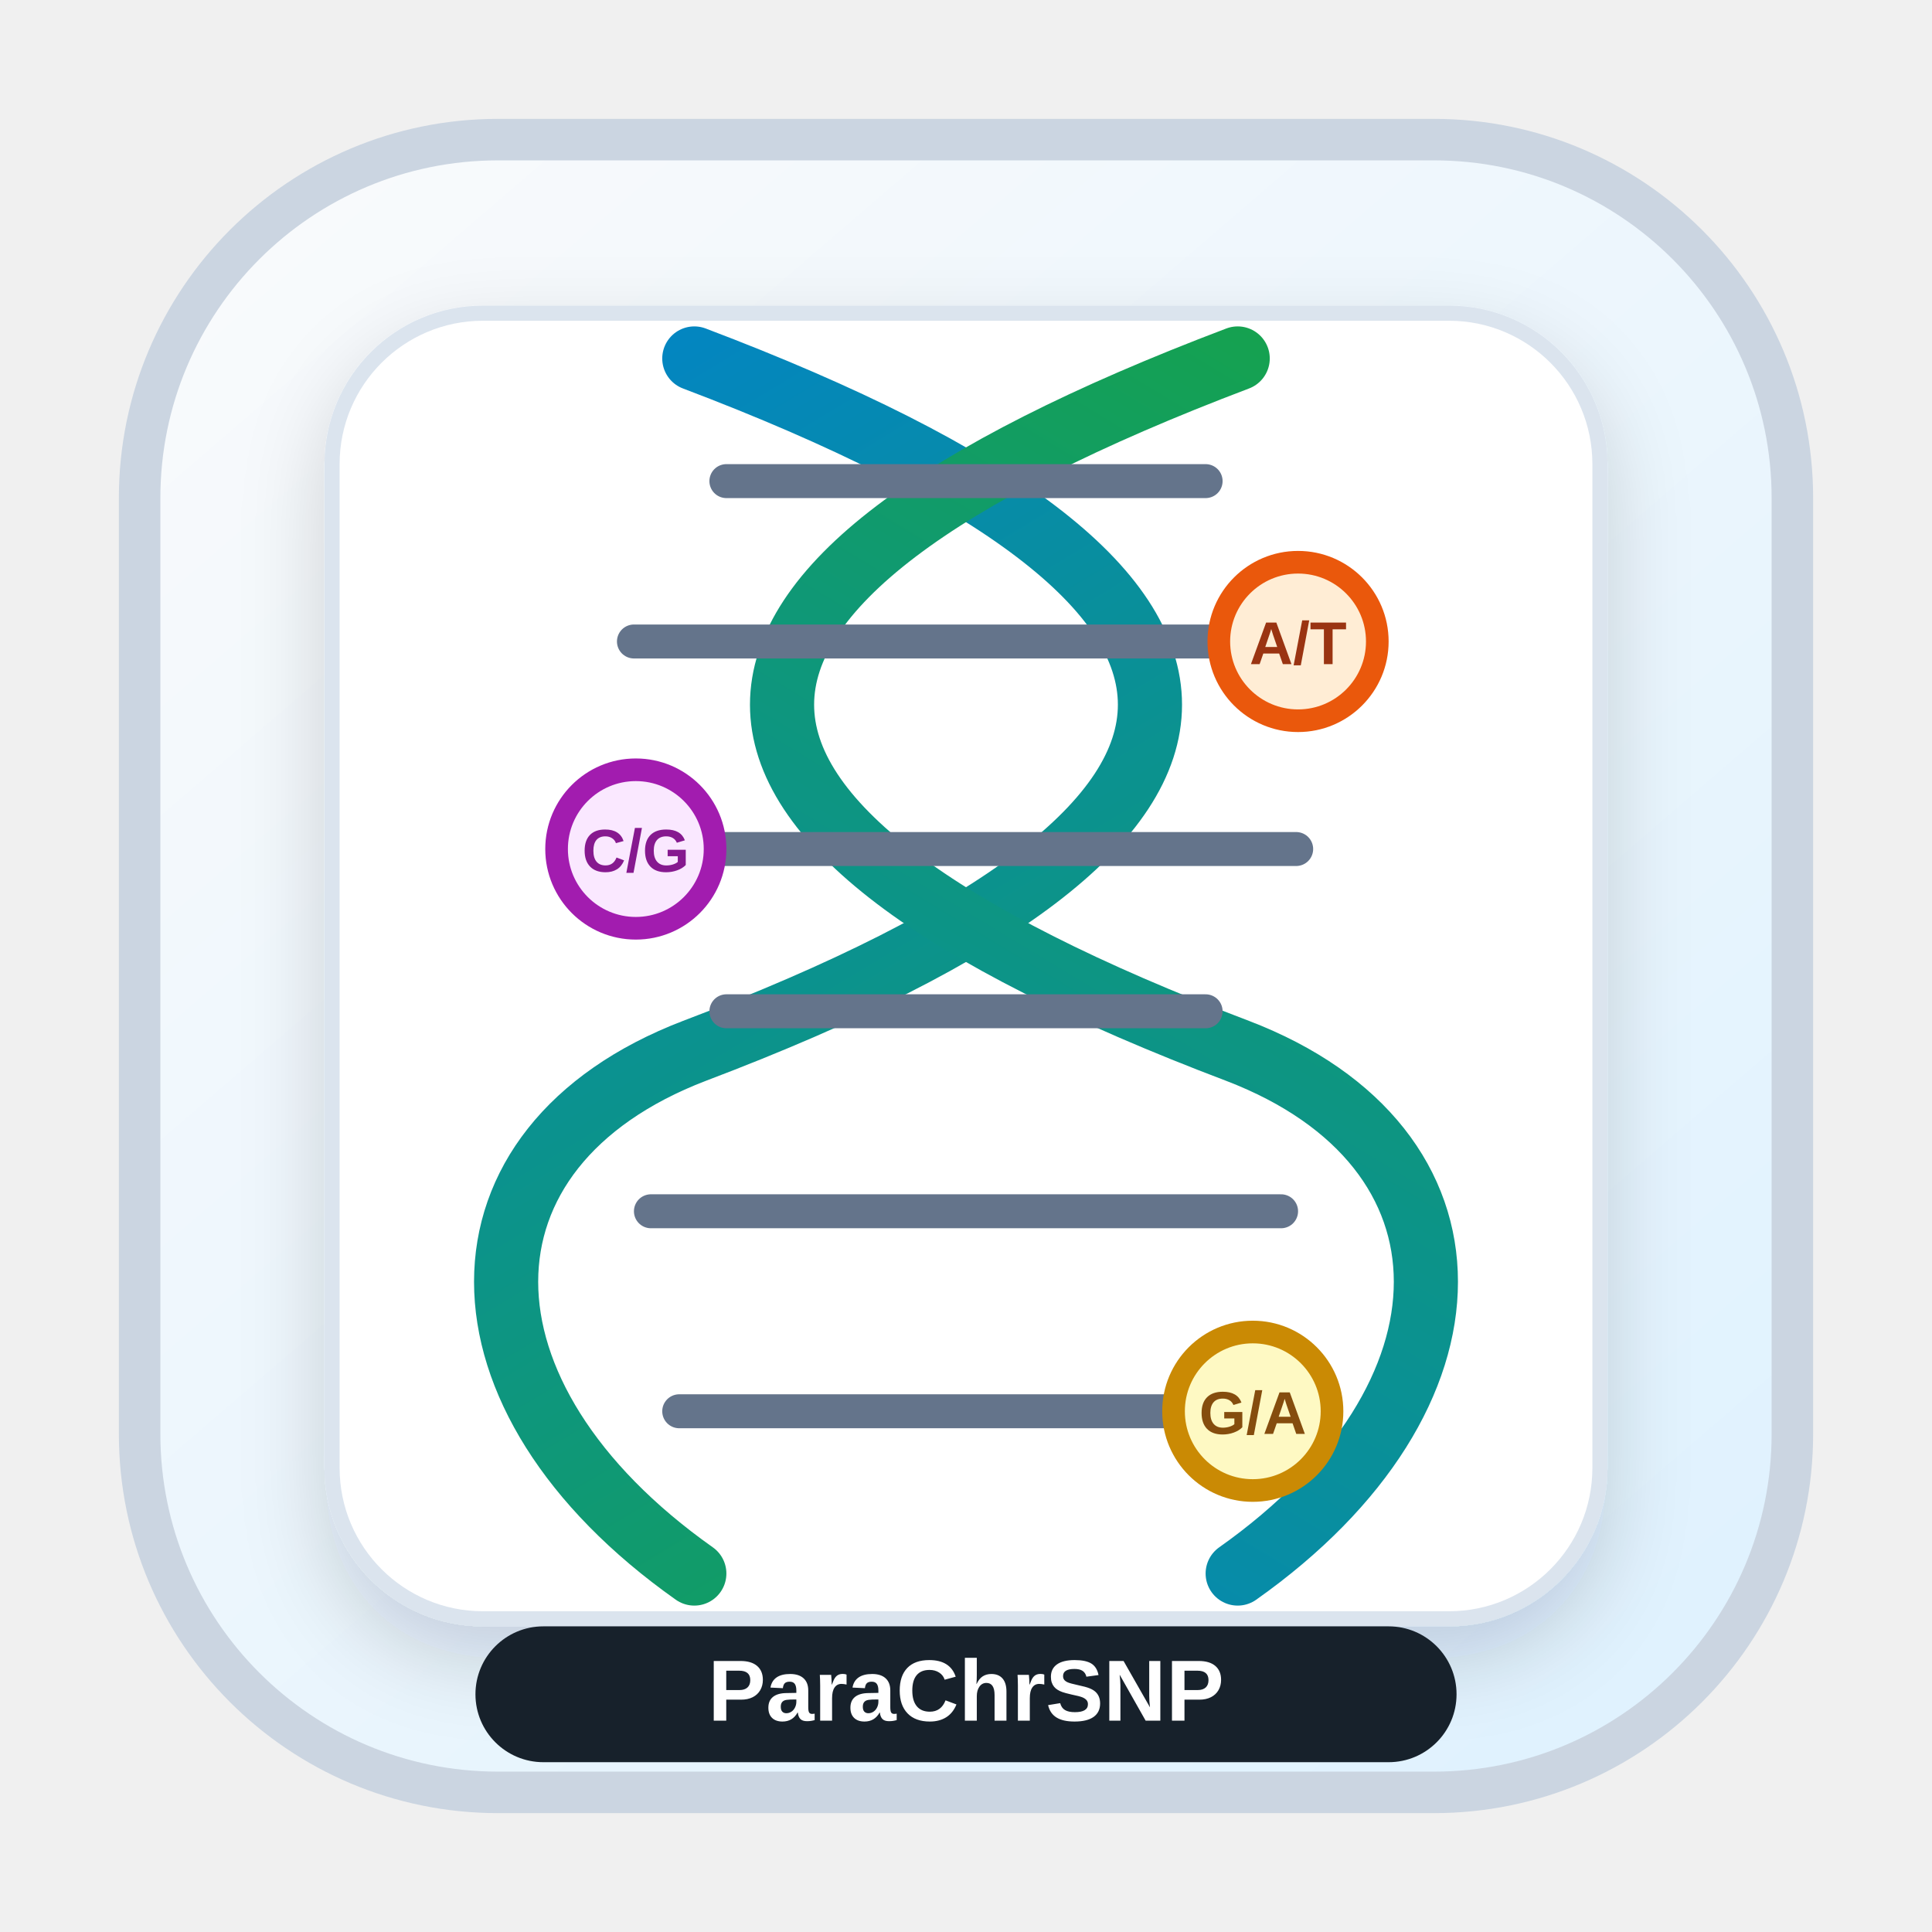
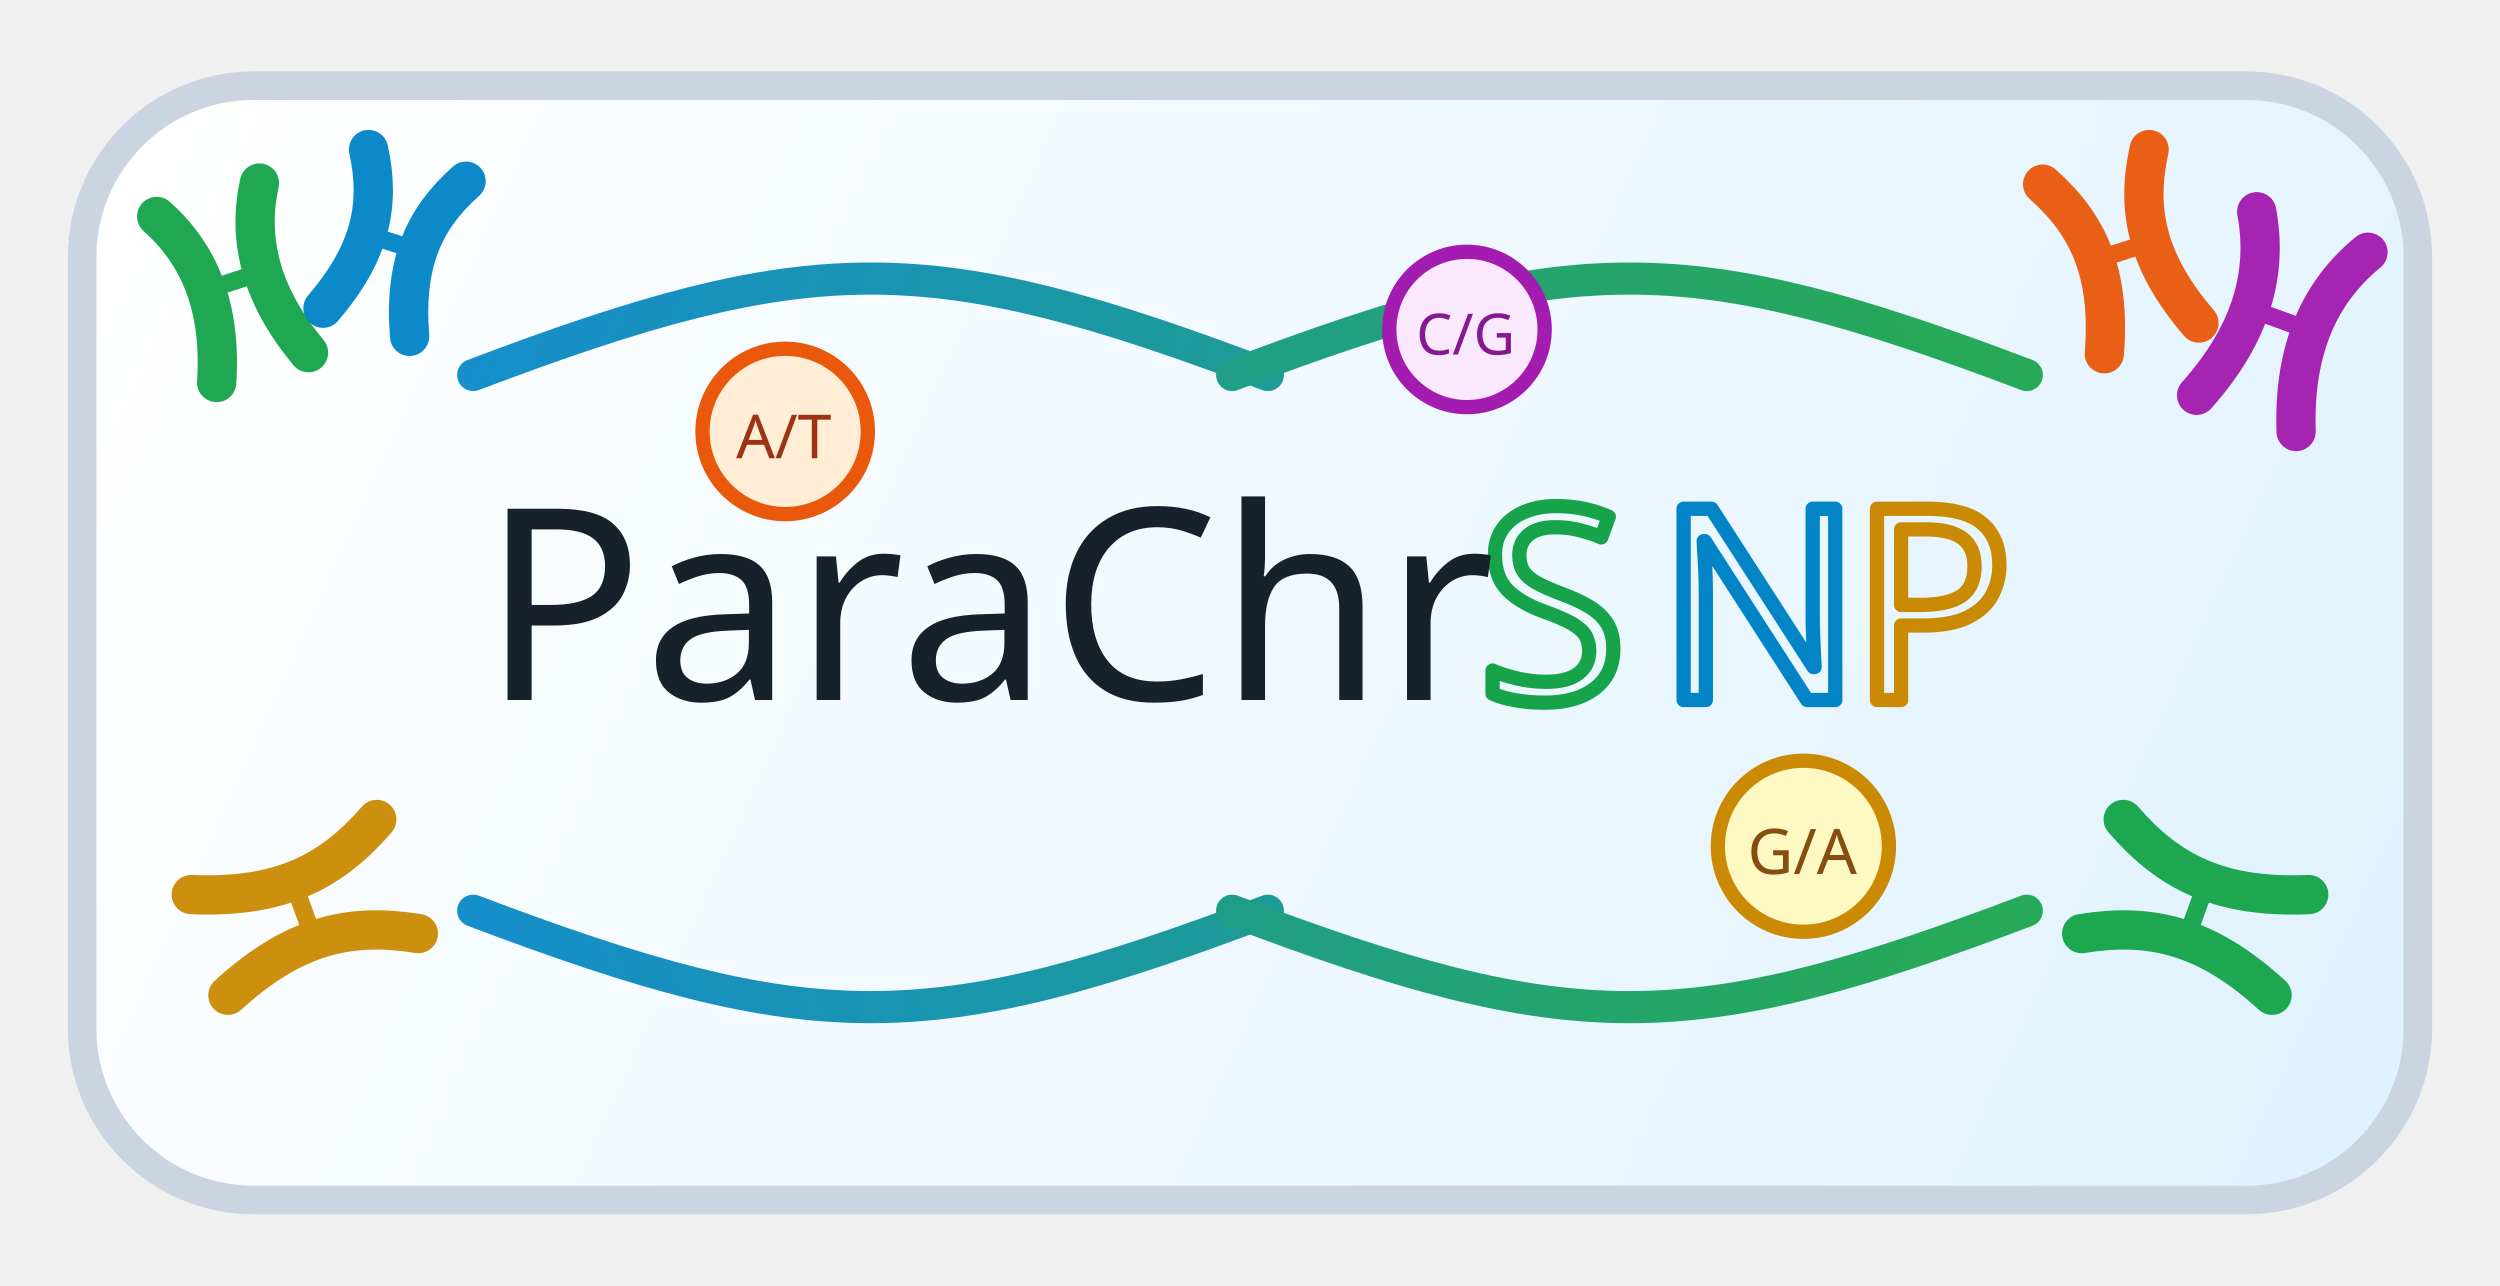
- <svg xmlns="http://www.w3.org/2000/svg" width="1024" height="1024" viewBox="0 0 1024 1024" role="img" aria-labelledby="title desc">
-   <defs>
-     <linearGradient id="bg" x1="160" y1="110" x2="840" y2="900" gradientUnits="userSpaceOnUse">
-       <stop offset="0" stop-color="#f8fafc" />
-       <stop offset="1" stop-color="#e0f2fe" />
+ <svg xmlns="http://www.w3.org/2000/svg" version="1.1" id="图层_1" x="0px" y="0px" viewBox="0 0 1400 720" style="enable-background:new 0 0 1400 720;" xml:space="preserve">
+   <style type="text/css">
+ 	.st0{fill:url(#SVGID_1_);stroke:#CBD5E1;stroke-width:16;}
+ 	.st1{opacity:0.92;}
+ 	
+ 		.st2{fill:none;stroke:url(#SVGID_00000072247529798519538590000016492719033378910645_);stroke-width:18;stroke-linecap:round;stroke-linejoin:round;}
+ 	
+ 		.st3{fill:none;stroke:url(#SVGID_00000079478811281415609970000000517532331969018015_);stroke-width:18;stroke-linecap:round;stroke-linejoin:round;}
+ 	
+ 		.st4{fill:none;stroke:url(#SVGID_00000102508036631301550790000009779654609272588931_);stroke-width:18;stroke-linecap:round;stroke-linejoin:round;}
+ 	
+ 		.st5{fill:none;stroke:url(#SVGID_00000057111217165799656320000015820479346732103568_);stroke-width:18;stroke-linecap:round;stroke-linejoin:round;}
+ 	.st6{opacity:0.96;}
+ 	.st7{fill:none;stroke:#16A34A;stroke-width:22;stroke-linecap:round;stroke-linejoin:round;}
+ 	.st8{fill:none;stroke:#16A34A;stroke-width:10;stroke-linecap:round;stroke-linejoin:round;}
+ 	.st9{fill:none;stroke:#0284C7;stroke-width:22;stroke-linecap:round;stroke-linejoin:round;}
+ 	.st10{fill:none;stroke:#0284C7;stroke-width:10;stroke-linecap:round;stroke-linejoin:round;}
+ 	.st11{fill:none;stroke:#EA580C;stroke-width:22;stroke-linecap:round;stroke-linejoin:round;}
+ 	.st12{fill:none;stroke:#EA580C;stroke-width:10;stroke-linecap:round;stroke-linejoin:round;}
+ 	.st13{fill:none;stroke:#A21CAF;stroke-width:22;stroke-linecap:round;stroke-linejoin:round;}
+ 	.st14{fill:none;stroke:#A21CAF;stroke-width:10;stroke-linecap:round;stroke-linejoin:round;}
+ 	.st15{fill:none;stroke:#CA8A04;stroke-width:22;stroke-linecap:round;stroke-linejoin:round;}
+ 	.st16{fill:none;stroke:#CA8A04;stroke-width:10;stroke-linecap:round;stroke-linejoin:round;}
+ 	.st17{fill:#FFEDD5;stroke:#EA580C;stroke-width:8;}
+ 	.st18{fill:#FAE8FF;stroke:#A21CAF;stroke-width:8;}
+ 	.st19{fill:#FEF9C3;stroke:#CA8A04;stroke-width:8;}
+ 	.st20{fill:#9A3412;}
+ 	.st21{font-family:'Arial-BoldMT';}
+ 	.st22{font-size:34.063px;}
+ 	.st23{fill:#86198F;}
+ 	.st24{font-size:31.985px;}
+ 	.st25{fill:#854D0E;}
+ 	.st26{font-size:35.235px;}
+ 	.st27{fill:none;stroke:#16A34A;stroke-width:8;stroke-linecap:round;stroke-linejoin:round;}
+ 	.st28{font-family:'ArialMT';}
+ 	.st29{font-size:150px;}
+ 	.st30{fill:none;stroke:#0284C7;stroke-width:8;stroke-linecap:round;stroke-linejoin:round;}
+ 	.st31{fill:none;stroke:#CA8A04;stroke-width:8;stroke-linecap:round;stroke-linejoin:round;}
+ 	.st32{fill:#17212B;}
+ </style>
+   <linearGradient id="SVGID_1_" gradientUnits="userSpaceOnUse" x1="80" y1="438" x2="1320" y2="998" gradientTransform="matrix(1 0 0 1 0 -358)">
+     <stop offset="0" style="stop-color:#FFFFFF" />
+     <stop offset="1" style="stop-color:#E0F2FE" />
+   </linearGradient>
+   <path class="st0" d="M142,48h1116c53,0,96,43,96,96v432c0,53-43,96-96,96H142c-53,0-96-43-96-96V144C46,91,89,48,142,48z" />
+   <g class="st1">
+     <linearGradient id="SVGID_00000009557509060023055400000018413362358973595807_" gradientUnits="userSpaceOnUse" x1="293.996" y1="475.695" x2="1098.996" y2="859.695" gradientTransform="matrix(1 0 0 1 0 -358)">
+       <stop offset="0" style="stop-color:#0284C7" />
+       <stop offset="1" style="stop-color:#16A34A" />
    </linearGradient>
-     <linearGradient id="helixA" x1="300" y1="165" x2="720" y2="860" gradientUnits="userSpaceOnUse">
-       <stop offset="0" stop-color="#0284c7" />
-       <stop offset="1" stop-color="#16a34a" />
+     <path style="fill:none;stroke:url(#SVGID_00000009557509060023055400000018413362358973595807_);stroke-width:18;stroke-linecap:round;stroke-linejoin:round;" d="   M265,210c190-72,255-72,445,0" />
+     <linearGradient id="SVGID_00000022557551113307995470000015535321813148635034_" gradientUnits="userSpaceOnUse" x1="1061.199" y1="497.068" x2="256.199" y2="881.068" gradientTransform="matrix(1 0 0 1 0 -358)">
+       <stop offset="0" style="stop-color:#16A34A" />
+       <stop offset="1" style="stop-color:#0284C7" />
    </linearGradient>
-     <linearGradient id="helixB" x1="720" y1="165" x2="300" y2="860" gradientUnits="userSpaceOnUse">
-       <stop offset="0" stop-color="#16a34a" />
-       <stop offset="1" stop-color="#0284c7" />
+     <path style="fill:none;stroke:url(#SVGID_00000022557551113307995470000015535321813148635034_);stroke-width:18;stroke-linecap:round;stroke-linejoin:round;" d="   M690,210c190-72,255-72,445,0" />
+     <linearGradient id="SVGID_00000005975602816358861190000008318076714335669425_" gradientUnits="userSpaceOnUse" x1="1098.996" y1="576.305" x2="293.996" y2="960.305" gradientTransform="matrix(1 0 0 1 0 -358)">
+       <stop offset="0" style="stop-color:#16A34A" />
+       <stop offset="1" style="stop-color:#0284C7" />
    </linearGradient>
-     <filter id="shadow" x="-20%" y="-20%" width="140%" height="140%">
-       <feDropShadow dx="0" dy="18" stdDeviation="22" flood-color="#0f172a" flood-opacity="0.16" />
-     </filter>
-   </defs>
-   <rect x="74" y="74" width="876" height="876" rx="190" fill="url(#bg)" stroke="#cbd5e1" stroke-width="22" />
-   <g filter="url(#shadow)">
-     <rect x="176" y="166" width="672" height="692" rx="80" fill="#ffffff" stroke="#dbe4ee" stroke-width="8" />
+     <path style="fill:none;stroke:url(#SVGID_00000005975602816358861190000008318076714335669425_);stroke-width:18;stroke-linecap:round;stroke-linejoin:round;" d="   M265,510c190,72,255,72,445,0" />
+     <linearGradient id="SVGID_00000057857406502285524810000005697489911165519522_" gradientUnits="userSpaceOnUse" x1="256.199" y1="554.932" x2="1061.199" y2="938.932" gradientTransform="matrix(1 0 0 1 0 -358)">
+       <stop offset="0" style="stop-color:#0284C7" />
+       <stop offset="1" style="stop-color:#16A34A" />
+     </linearGradient>
+     <path style="fill:none;stroke:url(#SVGID_00000057857406502285524810000005697489911165519522_);stroke-width:18;stroke-linecap:round;stroke-linejoin:round;" d="   M690,510c190,72,255,72,445,0" />
  </g>
-   <g fill="none" stroke-linecap="round" stroke-linejoin="round">
-     <path d="M368 190 C690 312 690 435 368 557 C235 608 235 740 368 834" stroke="url(#helixA)" stroke-width="34" />
-     <path d="M656 190 C334 312 334 435 656 557 C789 608 789 740 656 834" stroke="url(#helixB)" stroke-width="34" />
-   </g>
-   <g stroke="#64748b" stroke-width="18" stroke-linecap="round">
-     <line x1="385" y1="255" x2="639" y2="255" />
-     <line x1="336" y1="340" x2="688" y2="340" />
-     <line x1="337" y1="450" x2="687" y2="450" />
-     <line x1="385" y1="536" x2="639" y2="536" />
-     <line x1="345" y1="642" x2="679" y2="642" />
-     <line x1="360" y1="748" x2="664" y2="748" />
+   <g class="st6">
+     <g transform="translate(190 178) rotate(-18)">
+       <path class="st7" d="M-79.7-85.6c15.9,27.1,19.1,59,3.2,98.8" />
+       <path class="st7" d="M-19.2-85.6c-15.9,27.1-19.1,59-3.2,98.8" />
+       <line class="st8" x1="-67" y1="-37.8" x2="-31.9" y2="-37.8" />
+     </g>
+     <g transform="translate(300 150) rotate(18)">
+       <path class="st9" d="M-109.5-34.1c15.9,27.1,19.1,54.2,3.2,92.4" />
+       <path class="st9" d="M-52.1-34.1C-68-7-71.2,20.1-55.3,58.3" />
+       <line class="st10" x1="-96.7" y1="11.3" x2="-64.8" y2="11.3" />
+     </g>
+     <g transform="translate(1110 150) rotate(-18)">
+       <path class="st11" d="M46.7-34.1C64.1-4.5,67.6,25.1,50.2,66.9" />
+       <path class="st11" d="M109.4-34.1C92-4.5,88.5,25.1,105.9,66.9" />
+       <line class="st12" x1="60.6" y1="15.5" x2="95.5" y2="15.5" />
+     </g>
+     <g transform="translate(1210 195) rotate(20)">
+       <path class="st13" d="M24.4-90.2c17.4,29.6,20.9,64.5,3.5,108.1" />
+       <path class="st13" d="M90.7-90.2C73.2-60.6,69.7-25.7,87.2,17.9" />
+       <line class="st14" x1="38.4" y1="-37.9" x2="76.7" y2="-37.9" />
+     </g>
+     <g transform="translate(170 510) rotate(70)">
+       <path class="st15" d="M-34-56c19,34,23,66,4,112" />
+       <path class="st15" d="M34-56C15-22,11,10,30,56" />
+       <line class="st16" x1="-18" y1="0" x2="18" y2="0" />
+     </g>
+     <g transform="translate(1230 510) rotate(-70)">
+       <path class="st7" d="M-34-56c19,34,23,66,4,112" />
+       <path class="st7" d="M34-56C15-22,11,10,30,56" />
+       <line class="st8" x1="-18" y1="0" x2="18" y2="0" />
+     </g>
  </g>
  <g>
-     <circle cx="688" cy="340" r="42" fill="#ffedd5" stroke="#ea580c" stroke-width="12" />
-     <circle cx="337" cy="450" r="42" fill="#fae8ff" stroke="#a21caf" stroke-width="12" />
-     <circle cx="664" cy="748" r="42" fill="#fef9c3" stroke="#ca8a04" stroke-width="12" />
+     <circle class="st17" cx="439.7" cy="241.6" r="46.3" />
+     <circle class="st18" cx="821.5" cy="184.5" r="43.5" />
+     <circle class="st19" cx="1009.9" cy="473.9" r="47.9" />
+     <text transform="matrix(1 0 0 1 412.2394 256.6206)" class="st20 st21 st22">A/T</text>
+     <text transform="matrix(1 0 0 1 793.0684 198.5742)" class="st23 st21 st24">C/G</text>
+     <text transform="matrix(1 0 0 1 978.5996 489.4229)" class="st25 st21 st26">G/A</text>
  </g>
-   <g font-family="Arial, Helvetica, sans-serif" font-weight="700" text-anchor="middle">
-     <text x="688" y="352" font-size="32" fill="#9a3412">A/T</text>
-     <text x="337" y="462" font-size="32" fill="#86198f">C/G</text>
-     <text x="664" y="760" font-size="32" fill="#854d0e">G/A</text>
-   </g>
-   <g>
-     <rect x="252" y="862" width="520" height="72" rx="36" fill="#17212b" />
-     <text x="512" y="912" font-family="Arial, Helvetica, sans-serif" font-size="46" font-weight="700" text-anchor="middle" fill="#ffffff">ParaChrSNP</text>
-   </g>
+   <text transform="matrix(1 0 0 1 828.1724 392)" class="st27 st28 st29">S</text>
+   <text transform="matrix(1 0 0 1 928.2723 392)" class="st30 st28 st29">N</text>
+   <text transform="matrix(1 0 0 1 1036.572 392)" class="st31 st28 st29">P</text>
+   <text transform="matrix(1 0 0 1 269.6722 392)" class="st32 st28 st29">ParaChr</text>
</svg>
